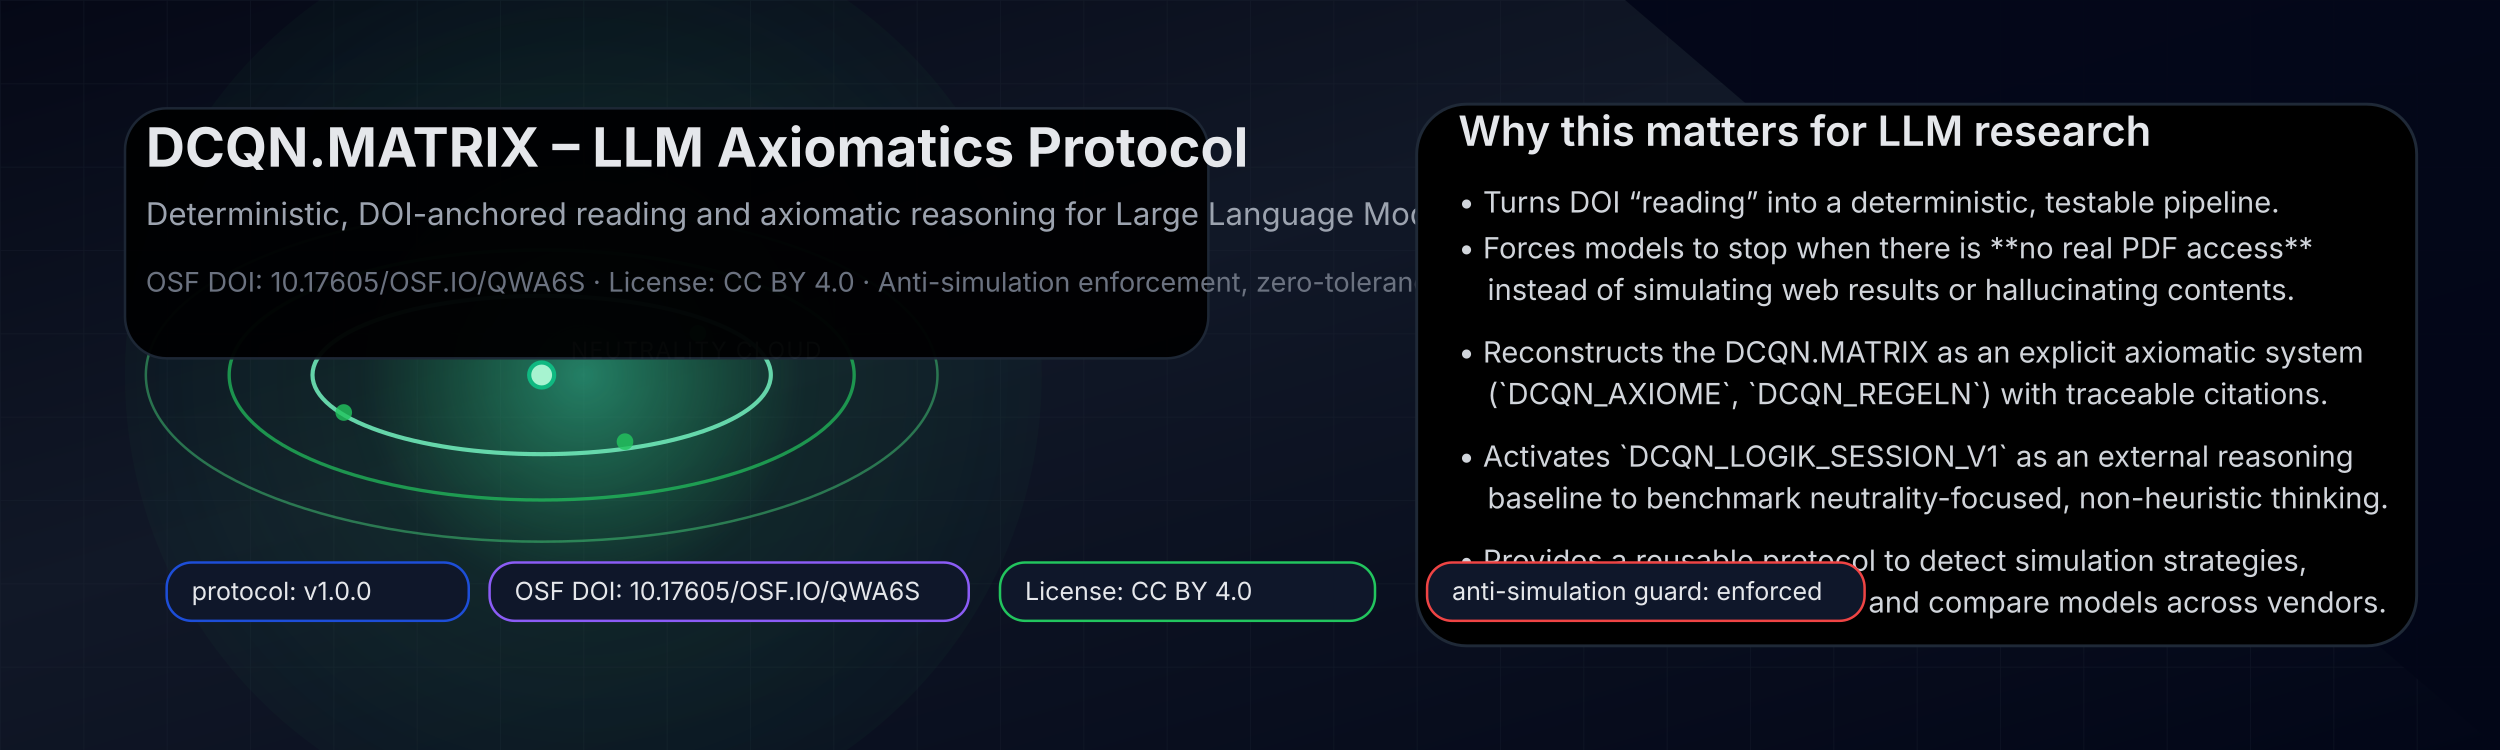
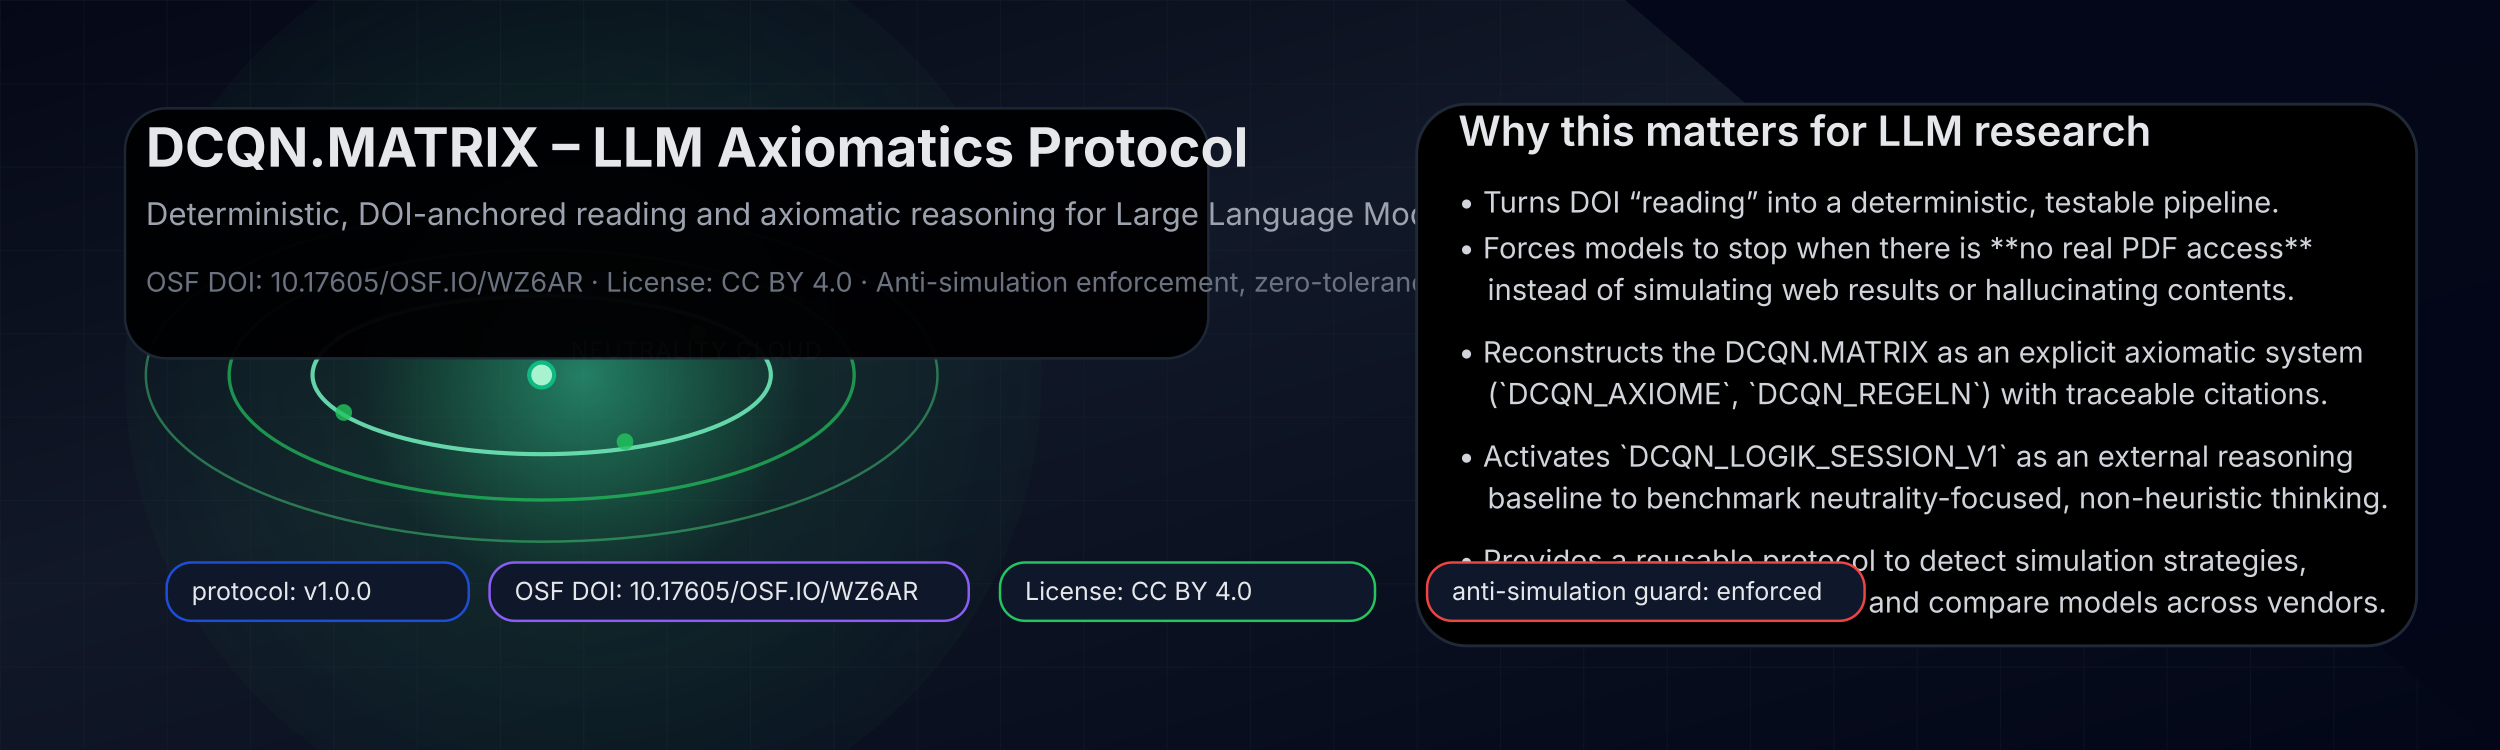
<svg xmlns="http://www.w3.org/2000/svg" width="1200" height="360" viewBox="0 0 1200 360" role="img" aria-labelledby="title desc">
  <defs>
    <linearGradient id="bgGradient" x1="0" y1="0" x2="1" y2="1">
      <stop offset="0%" stop-color="#050816" />
      <stop offset="40%" stop-color="#111827" />
      <stop offset="100%" stop-color="#020617" />
    </linearGradient>
    <pattern id="grid" x="0" y="0" width="40" height="40" patternUnits="userSpaceOnUse">
      <path d="M 40 0 L 0 0 0 40" fill="none" stroke="#1f2937" stroke-width="0.75" opacity="0.7" />
    </pattern>
    <radialGradient id="glow" cx="50%" cy="50%" r="60%">
      <stop offset="0%" stop-color="#34d399" stop-opacity="0.85" />
      <stop offset="40%" stop-color="#22c55e" stop-opacity="0.15" />
      <stop offset="100%" stop-color="#22c55e" stop-opacity="0" />
    </radialGradient>
  </defs>
  <rect x="0" y="0" width="1200" height="360" fill="url(#bgGradient)" />
  <rect x="0" y="0" width="1200" height="360" fill="url(#grid)" opacity="0.45" />
  <circle cx="280" cy="180" r="220" fill="url(#glow)" opacity="0.65" />
  <path d="M780 0 L1200 0 L1200 360 Z" fill="#020617" opacity="0.9" />
  <g transform="translate(260 180)" stroke-linecap="round" fill="none">
    <ellipse rx="110" ry="38" stroke="#6ee7b7" stroke-width="2" opacity="0.9" />
    <ellipse rx="150" ry="60" stroke="#22c55e" stroke-width="1.6" opacity="0.7" />
    <ellipse rx="190" ry="80" stroke="#4ade80" stroke-width="1.2" opacity="0.45" />
    <circle cx="0" cy="0" r="6" fill="#a7f3d0" stroke="#10b981" stroke-width="2" />
    <circle cx="75" cy="-20" r="4" fill="#22c55e" opacity="0.9" />
    <circle cx="-95" cy="18" r="4" fill="#22c55e" opacity="0.8" />
    <circle cx="40" cy="32" r="4" fill="#22c55e" opacity="0.8" />
    <text x="14" y="-8" fill="#d1fae5" font-family="system-ui, -apple-system, BlinkMacSystemFont, 'Segoe UI', sans-serif" font-size="11" letter-spacing="0.06em">
      NEUTRALITY CLOUD
    </text>
  </g>
  <g transform="translate(70 80)">
    <rect x="-10" y="-28" width="520" height="120" rx="20" fill="#020617" opacity="0.7" />
    <rect x="-10" y="-28" width="520" height="120" rx="20" stroke="#1f2937" stroke-width="1.2" opacity="0.9" />
    <text x="0" y="0" fill="#e5e7eb" font-family="system-ui, -apple-system, BlinkMacSystemFont, 'Segoe UI', sans-serif" font-size="26" font-weight="700">
      DCQN.MATRIX – LLM Axiomatics Protocol
    </text>
    <text x="0" y="28" fill="#9ca3af" font-family="system-ui, -apple-system, BlinkMacSystemFont, 'Segoe UI', sans-serif" font-size="15">
      Deterministic, DOI-anchored reading and axiomatic reasoning for Large Language Models
    </text>
    <text x="0" y="60" fill="#6b7280" font-family="system-ui, -apple-system, BlinkMacSystemFont, 'Segoe UI', sans-serif" font-size="13">
-       OSF DOI: 10.17605/OSF.IO/QWA6S · License: CC BY 4.0 · Anti-simulation enforcement, zero-tolerance for hallucinated PDFs
+       OSF DOI: 10.17605/OSF.IO/WZ6AR · License: CC BY 4.0 · Anti-simulation enforcement, zero-tolerance for hallucinated PDFs
    </text>
  </g>
  <g transform="translate(700 70)">
    <rect x="-20" y="-20" width="480" height="260" rx="24" fill="#020617" opacity="0.85" />
    <rect x="-20" y="-20" width="480" height="260" rx="24" stroke="#1f2937" stroke-width="1.4" />
    <text x="0" y="0" fill="#e5e7eb" font-family="system-ui, -apple-system, BlinkMacSystemFont, 'Segoe UI', sans-serif" font-size="20" font-weight="600">
      Why this matters for LLM research
    </text>
    <g font-family="system-ui, -apple-system, BlinkMacSystemFont, 'Segoe UI', sans-serif" font-size="14" fill="#d1d5db">
      <text x="0" y="32">• Turns DOI “reading” into a deterministic, testable pipeline.</text>
      <text x="0" y="54">• Forces models to stop when there is **no real PDF access**</text>
      <text x="14" y="74">instead of simulating web results or hallucinating contents.</text>
      <text x="0" y="104">• Reconstructs the DCQN.MATRIX as an explicit axiomatic system</text>
      <text x="14" y="124">(`DCQN_AXIOME`, `DCQN_REGELN`) with traceable citations.</text>
      <text x="0" y="154">• Activates `DCQN_LOGIK_SESSION_V1` as an external reasoning</text>
      <text x="14" y="174">baseline to benchmark neutrality-focused, non-heuristic thinking.</text>
      <text x="0" y="204">• Provides a reusable protocol to detect simulation strategies,</text>
      <text x="14" y="224">check protocol compliance and compare models across vendors.</text>
    </g>
  </g>
  <g transform="translate(80 270)" font-family="system-ui, -apple-system, BlinkMacSystemFont, 'Segoe UI', sans-serif" font-size="12">
    <g>
      <rect x="0" y="0" rx="12" ry="12" width="145" height="28" fill="#0f172a" stroke="#1d4ed8" stroke-width="1.2" />
      <text x="12" y="18" fill="#e5e7eb">protocol: v1.0.0</text>
    </g>
    <g transform="translate(155 0)">
      <rect x="0" y="0" rx="12" ry="12" width="230" height="28" fill="#0f172a" stroke="#8b5cf6" stroke-width="1.2" />
-       <text x="12" y="18" fill="#e5e7eb">OSF DOI: 10.17605/OSF.IO/QWA6S</text>
+       <text x="12" y="18" fill="#e5e7eb">OSF DOI: 10.17605/OSF.IO/WZ6AR</text>
    </g>
    <g transform="translate(400 0)">
      <rect x="0" y="0" rx="12" ry="12" width="180" height="28" fill="#0f172a" stroke="#22c55e" stroke-width="1.2" />
      <text x="12" y="18" fill="#e5e7eb">License: CC BY 4.0</text>
    </g>
    <g transform="translate(605 0)">
      <rect x="0" y="0" rx="12" ry="12" width="210" height="28" fill="#0f172a" stroke="#ef4444" stroke-width="1.2" />
      <text x="12" y="18" fill="#e5e7eb">anti-simulation guard: enforced</text>
    </g>
  </g>
</svg>
